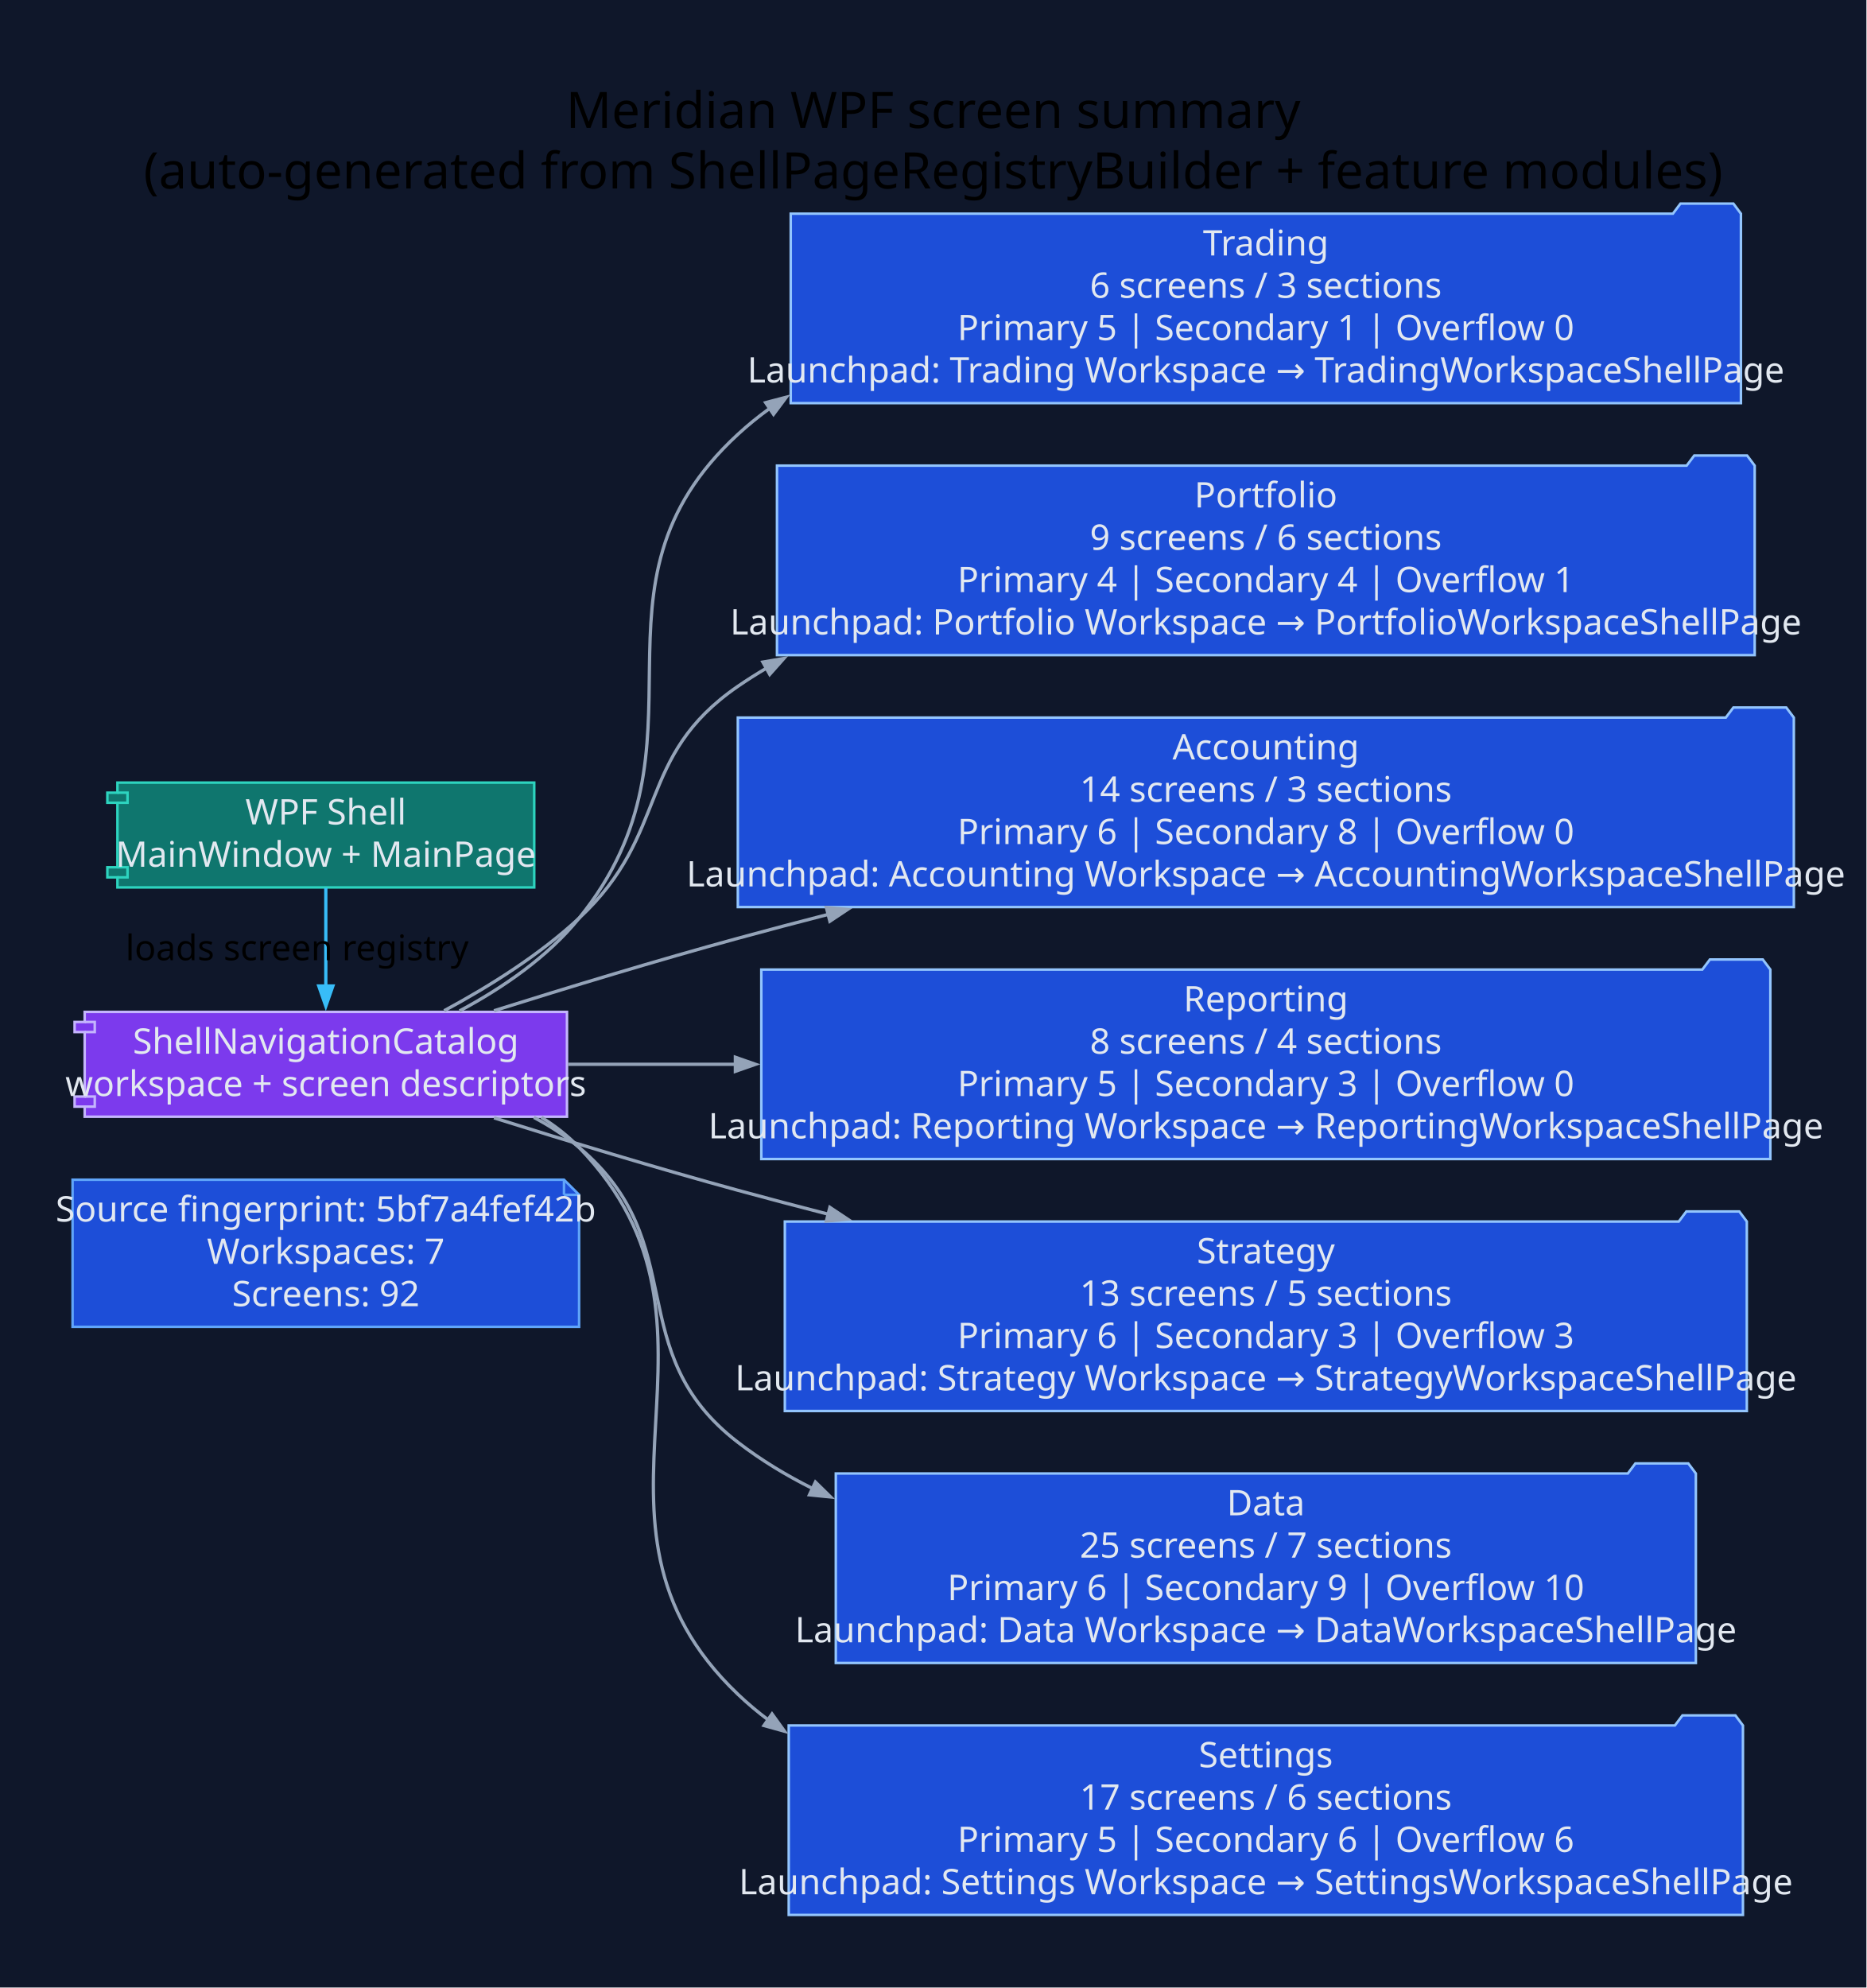
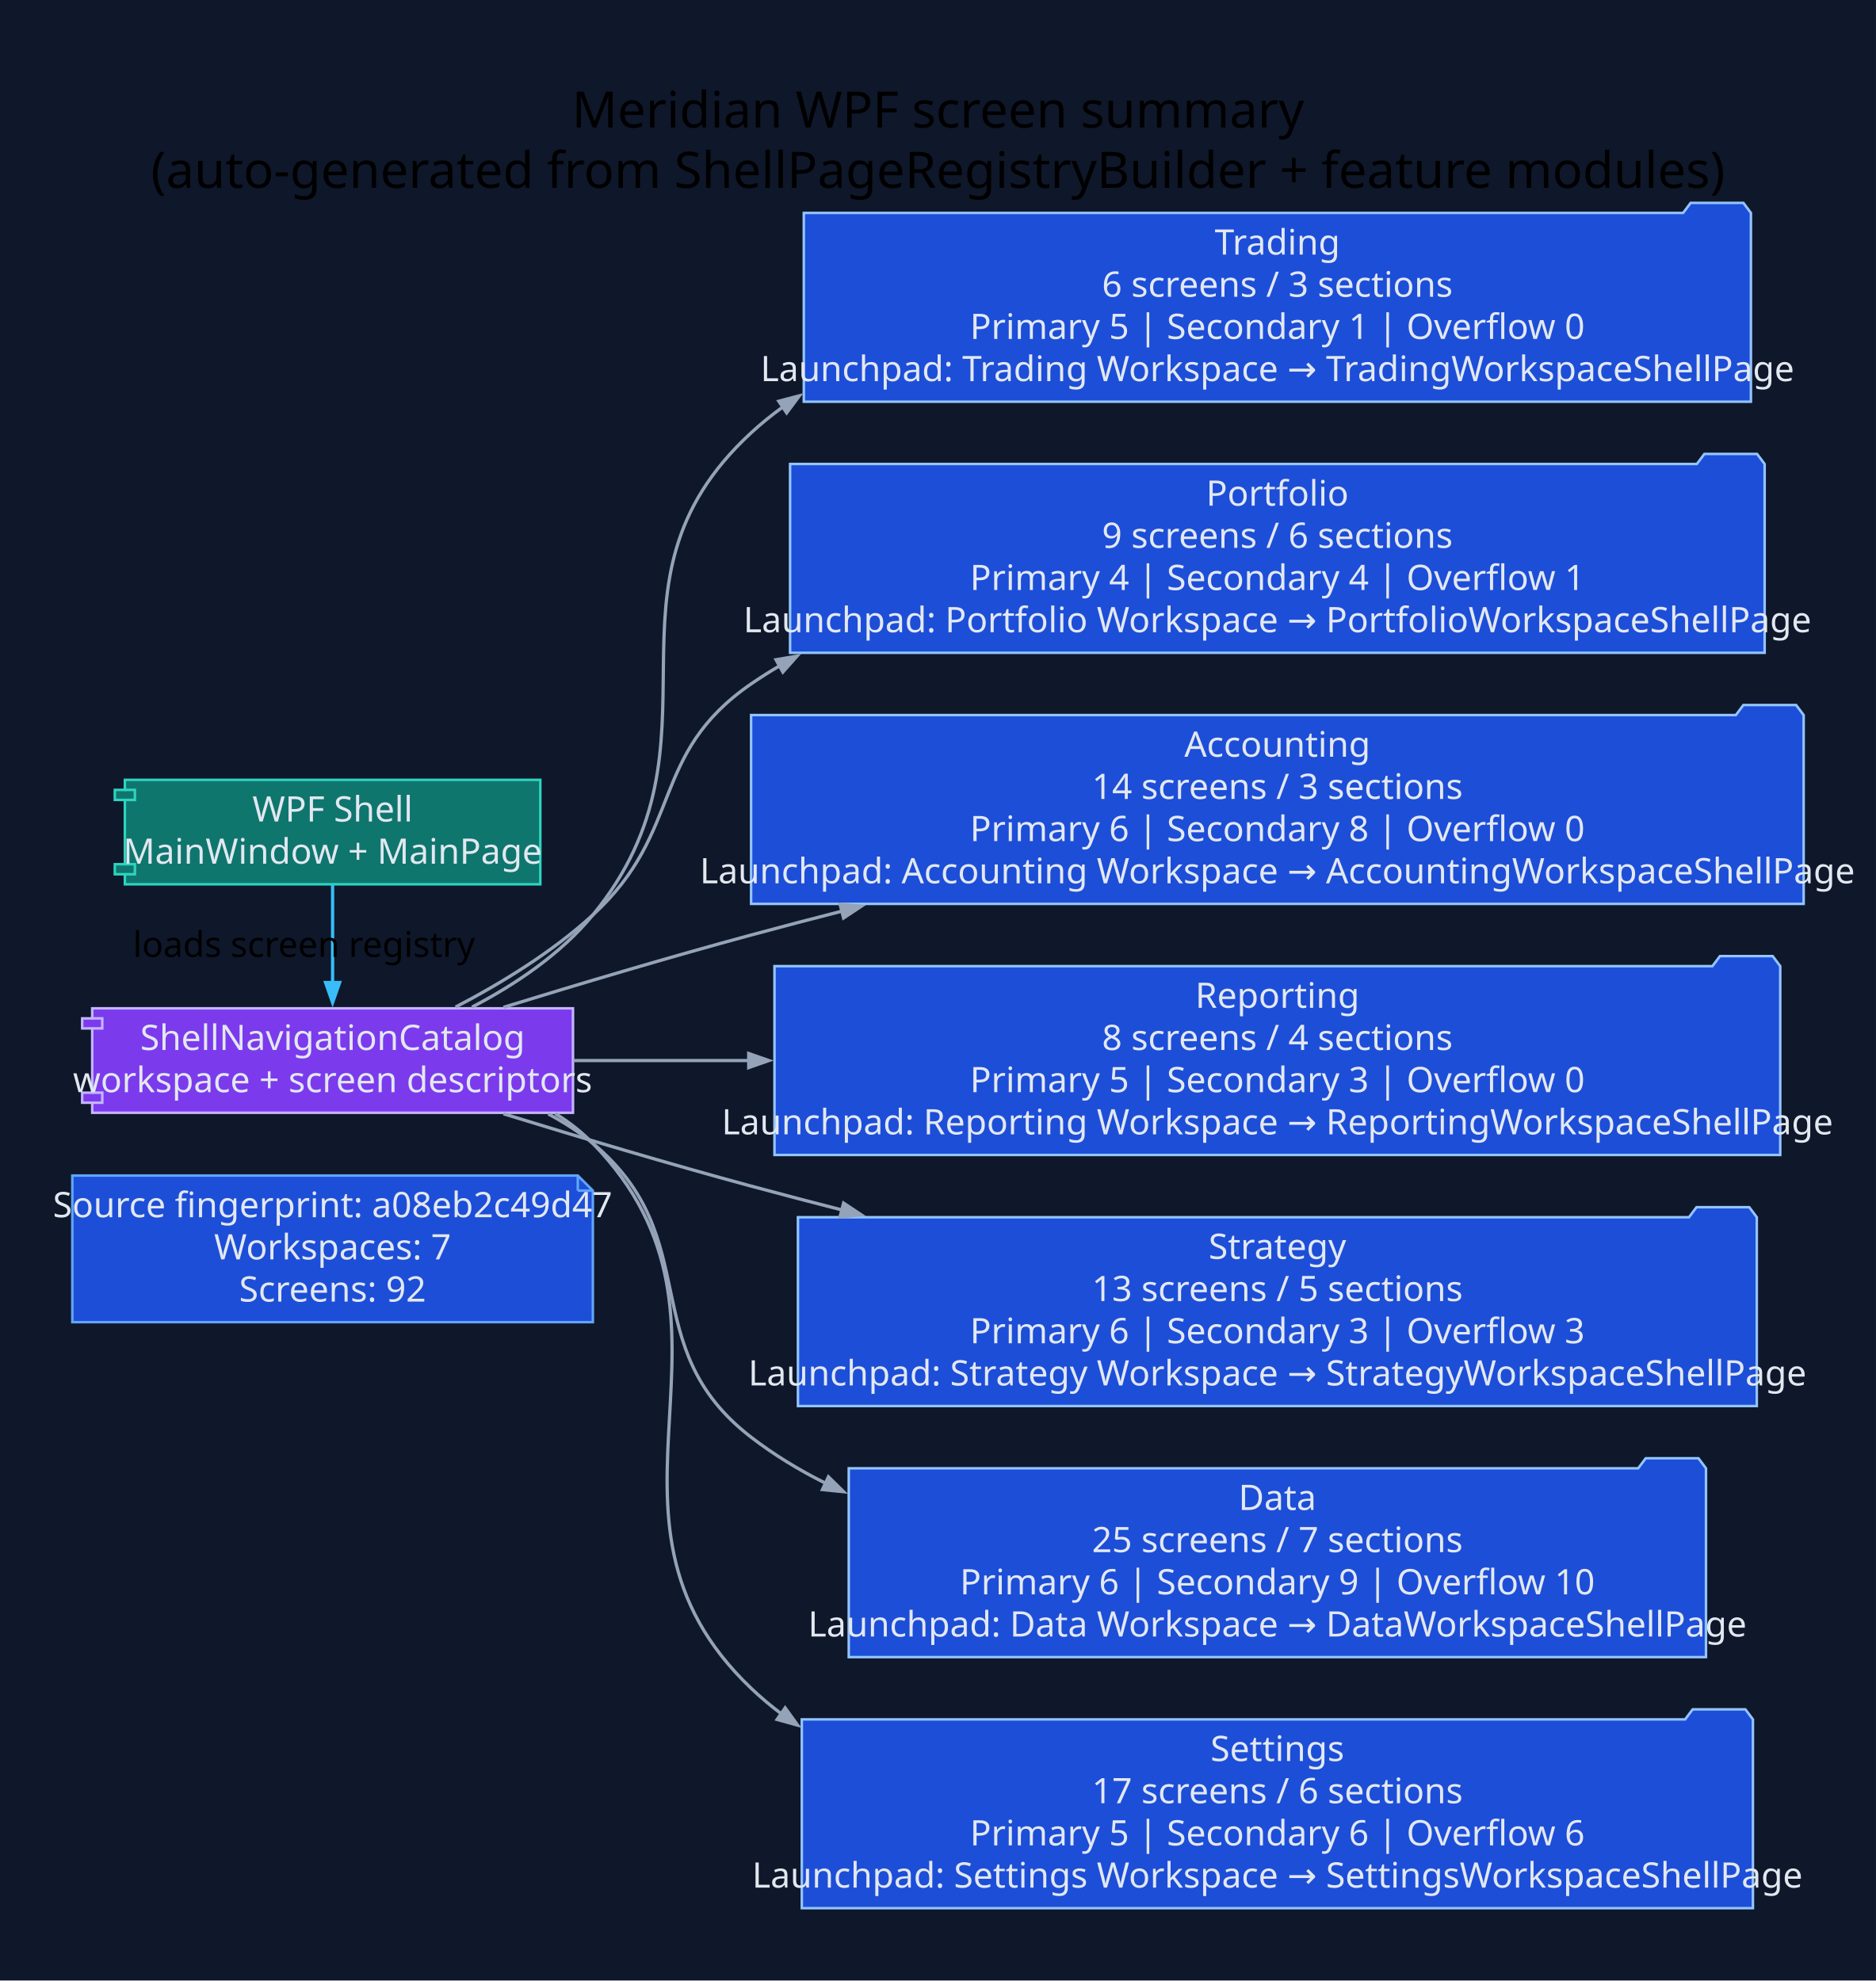
- <svg xmlns="http://www.w3.org/2000/svg" width="741pt" height="789pt" viewBox="0.00 0.00 741.00 789.00">
+ <svg xmlns="http://www.w3.org/2000/svg" width="747pt" height="789pt" viewBox="0.00 0.00 747.00 789.00">
  <g id="graph0" class="graph" transform="scale(1 1) rotate(0) translate(28.8 760)">
-     <polygon fill="#0f172a" stroke="none" points="-28.8,28.8 -28.8,-760 711.99,-760 711.99,28.8 -28.8,28.8" />
-     <text xml:space="preserve" text-anchor="middle" x="341.6" y="-709.2" font-family="Segoe UI" font-size="20.00">Meridian WPF screen summary</text>
-     <text xml:space="preserve" text-anchor="middle" x="341.6" y="-685.2" font-family="Segoe UI" font-size="20.00">(auto-generated from ShellPageRegistryBuilder + feature modules)</text>
+     <polygon fill="#0f172a" stroke="none" points="-28.8,28.8 -28.8,-760 718.22,-760 718.22,28.8 -28.8,28.8" />
+     <text xml:space="preserve" text-anchor="middle" x="344.71" y="-709.2" font-family="Segoe UI" font-size="20.00">Meridian WPF screen summary</text>
+     <text xml:space="preserve" text-anchor="middle" x="344.71" y="-685.2" font-family="Segoe UI" font-size="20.00">(auto-generated from ShellPageRegistryBuilder + feature modules)</text>
    <g id="node1" class="node">
-       <polygon fill="#1d4ed8" stroke="#60a5fa" points="195.05,-291.8 0,-291.8 0,-233.4 201.05,-233.4 201.05,-285.8 195.05,-291.8" />
-       <polyline fill="none" stroke="#60a5fa" points="195.05,-291.8 195.05,-285.8" />
-       <polyline fill="none" stroke="#60a5fa" points="201.05,-285.8 195.05,-285.8" />
-       <text xml:space="preserve" text-anchor="middle" x="100.52" y="-275.2" font-family="Segoe UI" font-size="14.00" fill="#e2e8f0">Source fingerprint: 5bf7a4fef42b</text>
-       <text xml:space="preserve" text-anchor="middle" x="100.52" y="-258.4" font-family="Segoe UI" font-size="14.00" fill="#e2e8f0">Workspaces: 7</text>
-       <text xml:space="preserve" text-anchor="middle" x="100.52" y="-241.6" font-family="Segoe UI" font-size="14.00" fill="#e2e8f0">Screens: 92</text>
+       <polygon fill="#1d4ed8" stroke="#60a5fa" points="201.28,-291.8 0,-291.8 0,-233.4 207.28,-233.4 207.28,-285.8 201.28,-291.8" />
+       <polyline fill="none" stroke="#60a5fa" points="201.28,-291.8 201.28,-285.8" />
+       <polyline fill="none" stroke="#60a5fa" points="207.28,-285.8 201.28,-285.8" />
+       <text xml:space="preserve" text-anchor="middle" x="103.64" y="-275.2" font-family="Segoe UI" font-size="14.00" fill="#e2e8f0">Source fingerprint: a08eb2c49d47</text>
+       <text xml:space="preserve" text-anchor="middle" x="103.64" y="-258.4" font-family="Segoe UI" font-size="14.00" fill="#e2e8f0">Workspaces: 7</text>
+       <text xml:space="preserve" text-anchor="middle" x="103.64" y="-241.6" font-family="Segoe UI" font-size="14.00" fill="#e2e8f0">Screens: 92</text>
    </g>
    <g id="node2" class="node">
-       <polygon fill="#0f766e" stroke="#2dd4bf" points="183.24,-449.4 17.81,-449.4 17.81,-445.4 13.81,-445.4 13.81,-441.4 17.81,-441.4 17.81,-415.8 13.81,-415.8 13.81,-411.8 17.81,-411.8 17.81,-407.8 183.24,-407.8 183.24,-449.4" />
-       <polyline fill="none" stroke="#2dd4bf" points="17.81,-445.4 21.81,-445.4 21.81,-441.4 17.81,-441.4" />
-       <polyline fill="none" stroke="#2dd4bf" points="17.81,-415.8 21.81,-415.8 21.81,-411.8 17.81,-411.8" />
-       <text xml:space="preserve" text-anchor="middle" x="100.52" y="-432.8" font-family="Segoe UI" font-size="14.00" fill="#e2e8f0">WPF Shell</text>
-       <text xml:space="preserve" text-anchor="middle" x="100.52" y="-416" font-family="Segoe UI" font-size="14.00" fill="#e2e8f0">MainWindow + MainPage</text>
+       <polygon fill="#0f766e" stroke="#2dd4bf" points="186.35,-449.4 20.92,-449.4 20.92,-445.4 16.92,-445.4 16.92,-441.4 20.92,-441.4 20.92,-415.8 16.92,-415.8 16.92,-411.8 20.92,-411.8 20.92,-407.8 186.35,-407.8 186.35,-449.4" />
+       <polyline fill="none" stroke="#2dd4bf" points="20.92,-445.4 24.92,-445.4 24.92,-441.4 20.92,-441.4" />
+       <polyline fill="none" stroke="#2dd4bf" points="20.92,-415.8 24.92,-415.8 24.92,-411.8 20.92,-411.8" />
+       <text xml:space="preserve" text-anchor="middle" x="103.64" y="-432.8" font-family="Segoe UI" font-size="14.00" fill="#e2e8f0">WPF Shell</text>
+       <text xml:space="preserve" text-anchor="middle" x="103.64" y="-416" font-family="Segoe UI" font-size="14.00" fill="#e2e8f0">MainWindow + MainPage</text>
    </g>
    <g id="node3" class="node">
-       <polygon fill="#7c3aed" stroke="#c4b5fd" points="196.24,-358.4 4.81,-358.4 4.81,-354.4 0.81,-354.4 0.81,-350.4 4.81,-350.4 4.81,-324.8 0.81,-324.8 0.81,-320.8 4.81,-320.8 4.81,-316.8 196.24,-316.8 196.24,-358.4" />
-       <polyline fill="none" stroke="#c4b5fd" points="4.81,-354.4 8.81,-354.4 8.81,-350.4 4.81,-350.4" />
-       <polyline fill="none" stroke="#c4b5fd" points="4.81,-324.8 8.81,-324.8 8.81,-320.8 4.81,-320.8" />
-       <text xml:space="preserve" text-anchor="middle" x="100.52" y="-341.8" font-family="Segoe UI" font-size="14.00" fill="#e2e8f0">ShellNavigationCatalog</text>
-       <text xml:space="preserve" text-anchor="middle" x="100.52" y="-325" font-family="Segoe UI" font-size="14.00" fill="#e2e8f0">workspace + screen descriptors</text>
+       <polygon fill="#7c3aed" stroke="#c4b5fd" points="199.36,-358.4 7.92,-358.4 7.92,-354.4 3.92,-354.4 3.92,-350.4 7.92,-350.4 7.92,-324.8 3.92,-324.8 3.92,-320.8 7.92,-320.8 7.92,-316.8 199.36,-316.8 199.36,-358.4" />
+       <polyline fill="none" stroke="#c4b5fd" points="7.92,-354.4 11.92,-354.4 11.92,-350.4 7.92,-350.4" />
+       <polyline fill="none" stroke="#c4b5fd" points="7.92,-324.8 11.92,-324.8 11.92,-320.8 7.92,-320.8" />
+       <text xml:space="preserve" text-anchor="middle" x="103.64" y="-341.8" font-family="Segoe UI" font-size="14.00" fill="#e2e8f0">ShellNavigationCatalog</text>
+       <text xml:space="preserve" text-anchor="middle" x="103.64" y="-325" font-family="Segoe UI" font-size="14.00" fill="#e2e8f0">workspace + screen descriptors</text>
    </g>
    <g id="edge1" class="edge">
-       <path fill="none" stroke="#38bdf8" stroke-width="1.3" d="M100.52,-407.61C100.52,-396.03 100.52,-381.43 100.52,-368.56" />
-       <polygon fill="#38bdf8" stroke="#38bdf8" stroke-width="1.3" points="103.32,-368.67 100.52,-360.67 97.72,-368.67 103.32,-368.67" />
-       <text xml:space="preserve" text-anchor="middle" x="89.12" y="-378.9" font-family="Segoe UI" font-size="14.00">loads screen registry</text>
+       <path fill="none" stroke="#38bdf8" stroke-width="1.3" d="M103.64,-407.61C103.64,-396.03 103.64,-381.43 103.64,-368.56" />
+       <polygon fill="#38bdf8" stroke="#38bdf8" stroke-width="1.3" points="106.44,-368.67 103.64,-360.67 100.84,-368.67 106.44,-368.67" />
+       <text xml:space="preserve" text-anchor="middle" x="92.24" y="-378.9" font-family="Segoe UI" font-size="14.00">loads screen registry</text>
    </g>
    <g id="node4" class="node">
-       <polygon fill="#1d4ed8" stroke="#93c5fd" points="662.19,-675.2 659.19,-679.2 638.19,-679.2 635.19,-675.2 285.05,-675.2 285.05,-600 662.19,-600 662.19,-675.2" />
-       <text xml:space="preserve" text-anchor="middle" x="473.62" y="-658.6" font-family="Segoe UI" font-size="14.00" fill="#e2e8f0">Trading</text>
-       <text xml:space="preserve" text-anchor="middle" x="473.62" y="-641.8" font-family="Segoe UI" font-size="14.00" fill="#e2e8f0">6 screens / 3 sections</text>
-       <text xml:space="preserve" text-anchor="middle" x="473.62" y="-625" font-family="Segoe UI" font-size="14.00" fill="#e2e8f0">Primary 5 | Secondary 1 | Overflow 0</text>
-       <text xml:space="preserve" text-anchor="middle" x="473.62" y="-608.2" font-family="Segoe UI" font-size="14.00" fill="#e2e8f0">Launchpad: Trading Workspace → TradingWorkspaceShellPage</text>
+       <polygon fill="#1d4ed8" stroke="#93c5fd" points="668.42,-675.2 665.42,-679.2 644.42,-679.2 641.42,-675.2 291.28,-675.2 291.28,-600 668.42,-600 668.42,-675.2" />
+       <text xml:space="preserve" text-anchor="middle" x="479.85" y="-658.6" font-family="Segoe UI" font-size="14.00" fill="#e2e8f0">Trading</text>
+       <text xml:space="preserve" text-anchor="middle" x="479.85" y="-641.8" font-family="Segoe UI" font-size="14.00" fill="#e2e8f0">6 screens / 3 sections</text>
+       <text xml:space="preserve" text-anchor="middle" x="479.85" y="-625" font-family="Segoe UI" font-size="14.00" fill="#e2e8f0">Primary 5 | Secondary 1 | Overflow 0</text>
+       <text xml:space="preserve" text-anchor="middle" x="479.85" y="-608.2" font-family="Segoe UI" font-size="14.00" fill="#e2e8f0">Launchpad: Trading Workspace → TradingWorkspaceShellPage</text>
    </g>
    <g id="edge2" class="edge">
-       <path fill="none" stroke="#94a3b8" stroke-width="1.3" d="M153.6,-358.78C170.71,-367.92 188.54,-380.13 201.05,-395.6 257.53,-465.43 198,-526.74 264.05,-587.6 268.07,-591.31 272.32,-594.75 276.75,-597.95" />
-       <polygon fill="#94a3b8" stroke="#94a3b8" stroke-width="1.3" points="275.09,-600.21 283.29,-602.36 278.22,-595.57 275.09,-600.21" />
+       <path fill="none" stroke="#94a3b8" stroke-width="1.3" d="M159.14,-358.88C176.54,-367.95 194.56,-380.09 207.28,-395.6 264.22,-465.05 204.23,-526.74 270.28,-587.6 274.3,-591.31 278.55,-594.75 282.98,-597.95" />
+       <polygon fill="#94a3b8" stroke="#94a3b8" stroke-width="1.3" points="281.32,-600.21 289.52,-602.36 284.45,-595.57 281.32,-600.21" />
    </g>
    <g id="node5" class="node">
-       <polygon fill="#1d4ed8" stroke="#93c5fd" points="667.65,-575.2 664.65,-579.2 643.65,-579.2 640.65,-575.2 279.59,-575.2 279.59,-500 667.65,-500 667.65,-575.2" />
-       <text xml:space="preserve" text-anchor="middle" x="473.62" y="-558.6" font-family="Segoe UI" font-size="14.00" fill="#e2e8f0">Portfolio</text>
-       <text xml:space="preserve" text-anchor="middle" x="473.62" y="-541.8" font-family="Segoe UI" font-size="14.00" fill="#e2e8f0">9 screens / 6 sections</text>
-       <text xml:space="preserve" text-anchor="middle" x="473.62" y="-525" font-family="Segoe UI" font-size="14.00" fill="#e2e8f0">Primary 4 | Secondary 4 | Overflow 1</text>
-       <text xml:space="preserve" text-anchor="middle" x="473.62" y="-508.2" font-family="Segoe UI" font-size="14.00" fill="#e2e8f0">Launchpad: Portfolio Workspace → PortfolioWorkspaceShellPage</text>
+       <polygon fill="#1d4ed8" stroke="#93c5fd" points="673.88,-575.2 670.88,-579.2 649.88,-579.2 646.88,-575.2 285.81,-575.2 285.81,-500 673.88,-500 673.88,-575.2" />
+       <text xml:space="preserve" text-anchor="middle" x="479.85" y="-558.6" font-family="Segoe UI" font-size="14.00" fill="#e2e8f0">Portfolio</text>
+       <text xml:space="preserve" text-anchor="middle" x="479.85" y="-541.8" font-family="Segoe UI" font-size="14.00" fill="#e2e8f0">9 screens / 6 sections</text>
+       <text xml:space="preserve" text-anchor="middle" x="479.85" y="-525" font-family="Segoe UI" font-size="14.00" fill="#e2e8f0">Primary 4 | Secondary 4 | Overflow 1</text>
+       <text xml:space="preserve" text-anchor="middle" x="479.85" y="-508.2" font-family="Segoe UI" font-size="14.00" fill="#e2e8f0">Launchpad: Portfolio Workspace → PortfolioWorkspaceShellPage</text>
    </g>
    <g id="edge3" class="edge">
-       <path fill="none" stroke="#94a3b8" stroke-width="1.3" d="M147.5,-358.87C165.42,-368.51 185.38,-381.03 201.05,-395.6 237.34,-429.34 223.23,-459.5 264.05,-487.6 267.73,-490.13 271.52,-492.54 275.41,-494.82" />
-       <polygon fill="#94a3b8" stroke="#94a3b8" stroke-width="1.3" points="273.99,-497.24 282.34,-498.67 276.71,-492.34 273.99,-497.24" />
+       <path fill="none" stroke="#94a3b8" stroke-width="1.3" d="M152.59,-358.9C170.94,-368.47 191.29,-380.93 207.28,-395.6 243.79,-429.1 229.45,-459.5 270.28,-487.6 273.96,-490.13 277.75,-492.54 281.64,-494.82" />
+       <polygon fill="#94a3b8" stroke="#94a3b8" stroke-width="1.3" points="280.22,-497.24 288.57,-498.67 282.94,-492.34 280.22,-497.24" />
    </g>
    <g id="node6" class="node">
-       <polygon fill="#1d4ed8" stroke="#93c5fd" points="683.19,-475.2 680.19,-479.2 659.19,-479.2 656.19,-475.2 264.05,-475.2 264.05,-400 683.19,-400 683.19,-475.2" />
-       <text xml:space="preserve" text-anchor="middle" x="473.62" y="-458.6" font-family="Segoe UI" font-size="14.00" fill="#e2e8f0">Accounting</text>
-       <text xml:space="preserve" text-anchor="middle" x="473.62" y="-441.8" font-family="Segoe UI" font-size="14.00" fill="#e2e8f0">14 screens / 3 sections</text>
-       <text xml:space="preserve" text-anchor="middle" x="473.62" y="-425" font-family="Segoe UI" font-size="14.00" fill="#e2e8f0">Primary 6 | Secondary 8 | Overflow 0</text>
-       <text xml:space="preserve" text-anchor="middle" x="473.62" y="-408.2" font-family="Segoe UI" font-size="14.00" fill="#e2e8f0">Launchpad: Accounting Workspace → AccountingWorkspaceShellPage</text>
+       <polygon fill="#1d4ed8" stroke="#93c5fd" points="689.42,-475.2 686.42,-479.2 665.42,-479.2 662.42,-475.2 270.28,-475.2 270.28,-400 689.42,-400 689.42,-475.2" />
+       <text xml:space="preserve" text-anchor="middle" x="479.85" y="-458.6" font-family="Segoe UI" font-size="14.00" fill="#e2e8f0">Accounting</text>
+       <text xml:space="preserve" text-anchor="middle" x="479.85" y="-441.8" font-family="Segoe UI" font-size="14.00" fill="#e2e8f0">14 screens / 3 sections</text>
+       <text xml:space="preserve" text-anchor="middle" x="479.85" y="-425" font-family="Segoe UI" font-size="14.00" fill="#e2e8f0">Primary 6 | Secondary 8 | Overflow 0</text>
+       <text xml:space="preserve" text-anchor="middle" x="479.85" y="-408.2" font-family="Segoe UI" font-size="14.00" fill="#e2e8f0">Launchpad: Accounting Workspace → AccountingWorkspaceShellPage</text>
    </g>
    <g id="edge4" class="edge">
-       <path fill="none" stroke="#94a3b8" stroke-width="1.3" d="M167.28,-358.86C196.75,-368.13 232.01,-378.84 264.05,-387.6 275.78,-390.81 287.92,-394.01 300.17,-397.16" />
-       <polygon fill="#94a3b8" stroke="#94a3b8" stroke-width="1.3" points="299.2,-399.8 307.64,-399.07 300.58,-394.38 299.2,-399.8" />
+       <path fill="none" stroke="#94a3b8" stroke-width="1.3" d="M171.68,-358.8C201.72,-368.05 237.66,-378.77 270.28,-387.6 282.09,-390.8 294.31,-394 306.64,-397.15" />
+       <polygon fill="#94a3b8" stroke="#94a3b8" stroke-width="1.3" points="305.73,-399.8 314.17,-399.06 307.11,-394.38 305.73,-399.8" />
    </g>
    <g id="node7" class="node">
-       <polygon fill="#1d4ed8" stroke="#93c5fd" points="673.87,-375.2 670.87,-379.2 649.87,-379.2 646.87,-375.2 273.37,-375.2 273.37,-300 673.87,-300 673.87,-375.2" />
-       <text xml:space="preserve" text-anchor="middle" x="473.62" y="-358.6" font-family="Segoe UI" font-size="14.00" fill="#e2e8f0">Reporting</text>
-       <text xml:space="preserve" text-anchor="middle" x="473.62" y="-341.8" font-family="Segoe UI" font-size="14.00" fill="#e2e8f0">8 screens / 4 sections</text>
-       <text xml:space="preserve" text-anchor="middle" x="473.62" y="-325" font-family="Segoe UI" font-size="14.00" fill="#e2e8f0">Primary 5 | Secondary 3 | Overflow 0</text>
-       <text xml:space="preserve" text-anchor="middle" x="473.62" y="-308.2" font-family="Segoe UI" font-size="14.00" fill="#e2e8f0">Launchpad: Reporting Workspace → ReportingWorkspaceShellPage</text>
+       <polygon fill="#1d4ed8" stroke="#93c5fd" points="680.09,-375.2 677.09,-379.2 656.09,-379.2 653.09,-375.2 279.6,-375.2 279.6,-300 680.09,-300 680.09,-375.2" />
+       <text xml:space="preserve" text-anchor="middle" x="479.85" y="-358.6" font-family="Segoe UI" font-size="14.00" fill="#e2e8f0">Reporting</text>
+       <text xml:space="preserve" text-anchor="middle" x="479.85" y="-341.8" font-family="Segoe UI" font-size="14.00" fill="#e2e8f0">8 screens / 4 sections</text>
+       <text xml:space="preserve" text-anchor="middle" x="479.85" y="-325" font-family="Segoe UI" font-size="14.00" fill="#e2e8f0">Primary 5 | Secondary 3 | Overflow 0</text>
+       <text xml:space="preserve" text-anchor="middle" x="479.85" y="-308.2" font-family="Segoe UI" font-size="14.00" fill="#e2e8f0">Launchpad: Reporting Workspace → ReportingWorkspaceShellPage</text>
    </g>
    <g id="edge5" class="edge">
-       <path fill="none" stroke="#94a3b8" stroke-width="1.3" d="M196.61,-337.6C217.28,-337.6 239.93,-337.6 263.09,-337.6" />
-       <polygon fill="#94a3b8" stroke="#94a3b8" stroke-width="1.3" points="263.07,-340.4 271.07,-337.6 263.07,-334.8 263.07,-340.4" />
+       <path fill="none" stroke="#94a3b8" stroke-width="1.3" d="M199.55,-337.6C221.25,-337.6 245.15,-337.6 269.56,-337.6" />
+       <polygon fill="#94a3b8" stroke="#94a3b8" stroke-width="1.3" points="269.34,-340.4 277.34,-337.6 269.34,-334.8 269.34,-340.4" />
    </g>
    <g id="node8" class="node">
-       <polygon fill="#1d4ed8" stroke="#93c5fd" points="664.53,-275.2 661.53,-279.2 640.53,-279.2 637.53,-275.2 282.71,-275.2 282.71,-200 664.53,-200 664.53,-275.2" />
-       <text xml:space="preserve" text-anchor="middle" x="473.62" y="-258.6" font-family="Segoe UI" font-size="14.00" fill="#e2e8f0">Strategy</text>
-       <text xml:space="preserve" text-anchor="middle" x="473.62" y="-241.8" font-family="Segoe UI" font-size="14.00" fill="#e2e8f0">13 screens / 5 sections</text>
-       <text xml:space="preserve" text-anchor="middle" x="473.62" y="-225" font-family="Segoe UI" font-size="14.00" fill="#e2e8f0">Primary 6 | Secondary 3 | Overflow 3</text>
-       <text xml:space="preserve" text-anchor="middle" x="473.62" y="-208.2" font-family="Segoe UI" font-size="14.00" fill="#e2e8f0">Launchpad: Strategy Workspace → StrategyWorkspaceShellPage</text>
+       <polygon fill="#1d4ed8" stroke="#93c5fd" points="670.76,-275.2 667.76,-279.2 646.76,-279.2 643.76,-275.2 288.94,-275.2 288.94,-200 670.76,-200 670.76,-275.2" />
+       <text xml:space="preserve" text-anchor="middle" x="479.85" y="-258.6" font-family="Segoe UI" font-size="14.00" fill="#e2e8f0">Strategy</text>
+       <text xml:space="preserve" text-anchor="middle" x="479.85" y="-241.8" font-family="Segoe UI" font-size="14.00" fill="#e2e8f0">13 screens / 5 sections</text>
+       <text xml:space="preserve" text-anchor="middle" x="479.85" y="-225" font-family="Segoe UI" font-size="14.00" fill="#e2e8f0">Primary 6 | Secondary 3 | Overflow 3</text>
+       <text xml:space="preserve" text-anchor="middle" x="479.85" y="-208.2" font-family="Segoe UI" font-size="14.00" fill="#e2e8f0">Launchpad: Strategy Workspace → StrategyWorkspaceShellPage</text>
    </g>
    <g id="edge6" class="edge">
-       <path fill="none" stroke="#94a3b8" stroke-width="1.3" d="M167.28,-316.34C196.75,-307.07 232.01,-296.36 264.05,-287.6 275.78,-284.39 287.92,-281.19 300.17,-278.04" />
-       <polygon fill="#94a3b8" stroke="#94a3b8" stroke-width="1.3" points="300.58,-280.82 307.64,-276.13 299.2,-275.4 300.58,-280.82" />
+       <path fill="none" stroke="#94a3b8" stroke-width="1.3" d="M171.68,-316.4C201.72,-307.15 237.66,-296.43 270.28,-287.6 282.09,-284.4 294.31,-281.2 306.64,-278.05" />
+       <polygon fill="#94a3b8" stroke="#94a3b8" stroke-width="1.3" points="307.11,-280.82 314.17,-276.14 305.73,-275.4 307.11,-280.82" />
    </g>
    <g id="node9" class="node">
-       <polygon fill="#1d4ed8" stroke="#93c5fd" points="644.3,-175.2 641.3,-179.2 620.3,-179.2 617.3,-175.2 302.94,-175.2 302.94,-100 644.3,-100 644.3,-175.2" />
-       <text xml:space="preserve" text-anchor="middle" x="473.62" y="-158.6" font-family="Segoe UI" font-size="14.00" fill="#e2e8f0">Data</text>
-       <text xml:space="preserve" text-anchor="middle" x="473.62" y="-141.8" font-family="Segoe UI" font-size="14.00" fill="#e2e8f0">25 screens / 7 sections</text>
-       <text xml:space="preserve" text-anchor="middle" x="473.62" y="-125" font-family="Segoe UI" font-size="14.00" fill="#e2e8f0">Primary 6 | Secondary 9 | Overflow 10</text>
-       <text xml:space="preserve" text-anchor="middle" x="473.62" y="-108.2" font-family="Segoe UI" font-size="14.00" fill="#e2e8f0">Launchpad: Data Workspace → DataWorkspaceShellPage</text>
+       <polygon fill="#1d4ed8" stroke="#93c5fd" points="650.53,-175.2 647.53,-179.2 626.53,-179.2 623.53,-175.2 309.17,-175.2 309.17,-100 650.53,-100 650.53,-175.2" />
+       <text xml:space="preserve" text-anchor="middle" x="479.85" y="-158.6" font-family="Segoe UI" font-size="14.00" fill="#e2e8f0">Data</text>
+       <text xml:space="preserve" text-anchor="middle" x="479.85" y="-141.8" font-family="Segoe UI" font-size="14.00" fill="#e2e8f0">25 screens / 7 sections</text>
+       <text xml:space="preserve" text-anchor="middle" x="479.85" y="-125" font-family="Segoe UI" font-size="14.00" fill="#e2e8f0">Primary 6 | Secondary 9 | Overflow 10</text>
+       <text xml:space="preserve" text-anchor="middle" x="479.85" y="-108.2" font-family="Segoe UI" font-size="14.00" fill="#e2e8f0">Launchpad: Data Workspace → DataWorkspaceShellPage</text>
    </g>
    <g id="edge7" class="edge">
-       <path fill="none" stroke="#94a3b8" stroke-width="1.3" d="M183.1,-316.51C189.52,-313.11 195.61,-309.17 201.05,-304.6 246.28,-266.62 217.25,-223.63 264.05,-187.6 273.21,-180.55 283.22,-174.47 293.74,-169.23" />
-       <polygon fill="#94a3b8" stroke="#94a3b8" stroke-width="1.3" points="294.85,-171.8 300.9,-165.87 292.47,-166.73 294.85,-171.8" />
+       <path fill="none" stroke="#94a3b8" stroke-width="1.3" d="M189.52,-316.33C195.86,-312.97 201.88,-309.09 207.28,-304.6 252.68,-266.83 223.48,-223.63 270.28,-187.6 279.44,-180.55 289.45,-174.47 299.96,-169.23" />
+       <polygon fill="#94a3b8" stroke="#94a3b8" stroke-width="1.3" points="301.08,-171.8 307.13,-165.87 298.7,-166.73 301.08,-171.8" />
    </g>
    <g id="node10" class="node">
-       <polygon fill="#1d4ed8" stroke="#93c5fd" points="662.99,-75.2 659.99,-79.2 638.99,-79.2 635.99,-75.2 284.25,-75.2 284.25,0 662.99,0 662.99,-75.2" />
-       <text xml:space="preserve" text-anchor="middle" x="473.62" y="-58.6" font-family="Segoe UI" font-size="14.00" fill="#e2e8f0">Settings</text>
-       <text xml:space="preserve" text-anchor="middle" x="473.62" y="-41.8" font-family="Segoe UI" font-size="14.00" fill="#e2e8f0">17 screens / 6 sections</text>
-       <text xml:space="preserve" text-anchor="middle" x="473.62" y="-25" font-family="Segoe UI" font-size="14.00" fill="#e2e8f0">Primary 5 | Secondary 6 | Overflow 6</text>
-       <text xml:space="preserve" text-anchor="middle" x="473.62" y="-8.2" font-family="Segoe UI" font-size="14.00" fill="#e2e8f0">Launchpad: Settings Workspace → SettingsWorkspaceShellPage</text>
+       <polygon fill="#1d4ed8" stroke="#93c5fd" points="669.22,-75.2 666.22,-79.2 645.22,-79.2 642.22,-75.2 290.48,-75.2 290.48,0 669.22,0 669.22,-75.2" />
+       <text xml:space="preserve" text-anchor="middle" x="479.85" y="-58.6" font-family="Segoe UI" font-size="14.00" fill="#e2e8f0">Settings</text>
+       <text xml:space="preserve" text-anchor="middle" x="479.85" y="-41.8" font-family="Segoe UI" font-size="14.00" fill="#e2e8f0">17 screens / 6 sections</text>
+       <text xml:space="preserve" text-anchor="middle" x="479.85" y="-25" font-family="Segoe UI" font-size="14.00" fill="#e2e8f0">Primary 5 | Secondary 6 | Overflow 6</text>
+       <text xml:space="preserve" text-anchor="middle" x="479.85" y="-8.2" font-family="Segoe UI" font-size="14.00" fill="#e2e8f0">Launchpad: Settings Workspace → SettingsWorkspaceShellPage</text>
    </g>
    <g id="edge8" class="edge">
-       <path fill="none" stroke="#94a3b8" stroke-width="1.3" d="M186.1,-316.54C191.56,-313.14 196.63,-309.19 201.05,-304.6 270.71,-232.26 191.38,-156.91 264.05,-87.6 267.92,-83.91 272.02,-80.47 276.3,-77.27" />
-       <polygon fill="#94a3b8" stroke="#94a3b8" stroke-width="1.3" points="277.62,-79.77 282.58,-72.9 274.42,-75.17 277.62,-79.77" />
+       <path fill="none" stroke="#94a3b8" stroke-width="1.3" d="M192.32,-316.49C197.77,-313.1 202.84,-309.16 207.28,-304.6 277.27,-232.58 197.61,-156.91 270.28,-87.6 274.15,-83.91 278.25,-80.47 282.53,-77.27" />
+       <polygon fill="#94a3b8" stroke="#94a3b8" stroke-width="1.3" points="283.85,-79.77 288.81,-72.9 280.65,-75.17 283.85,-79.77" />
    </g>
  </g>
</svg>
